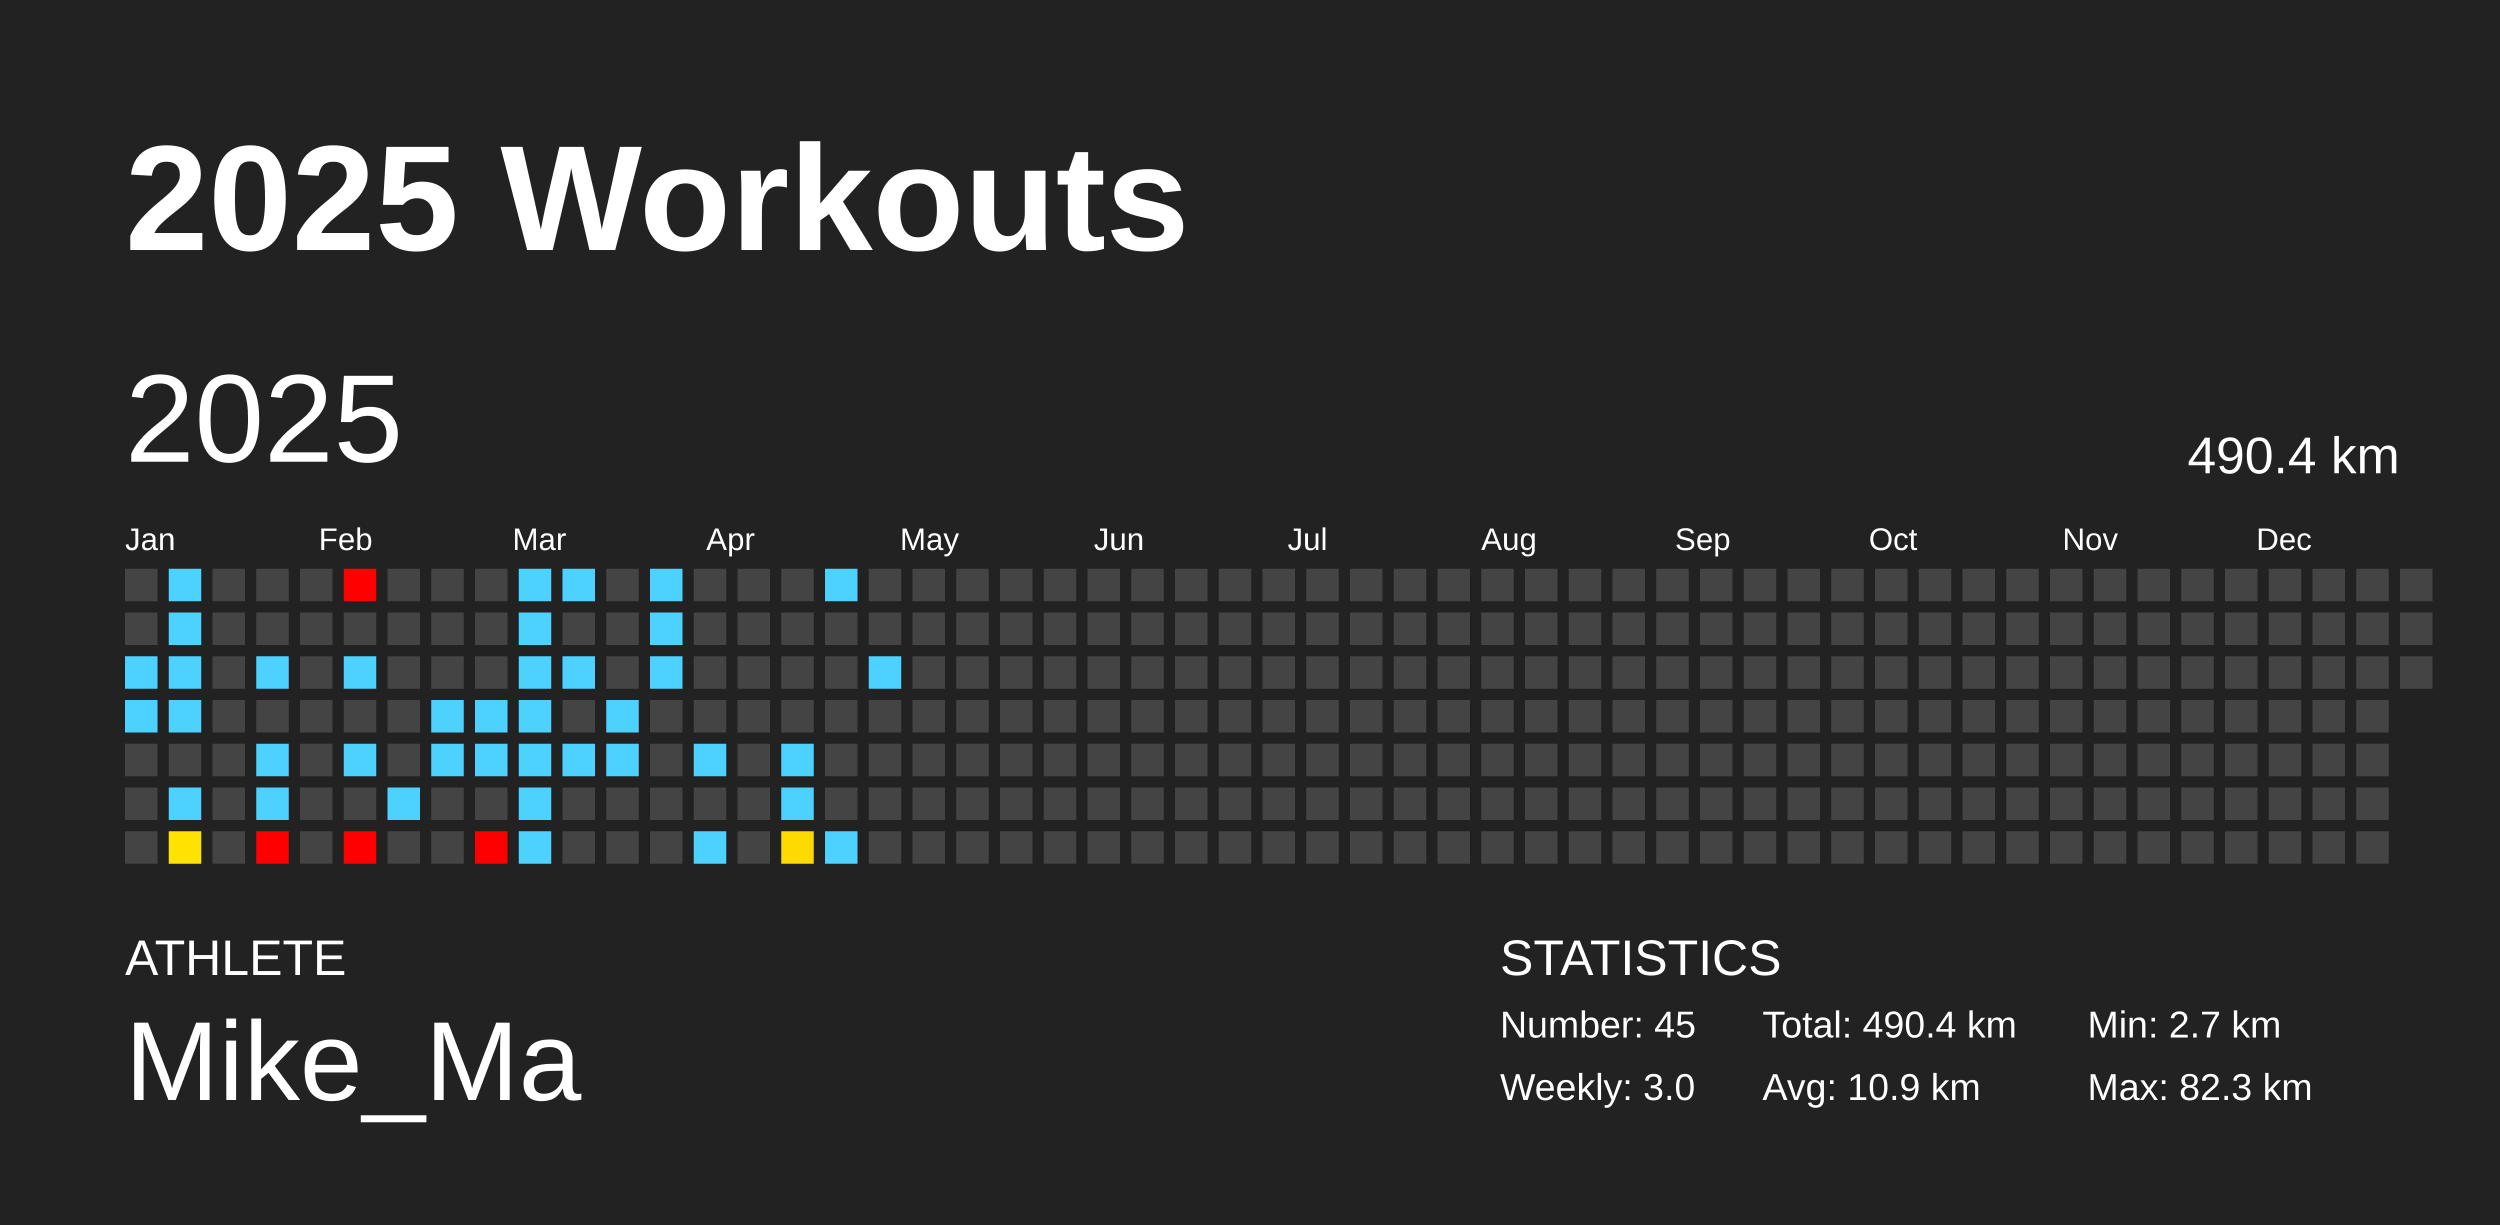
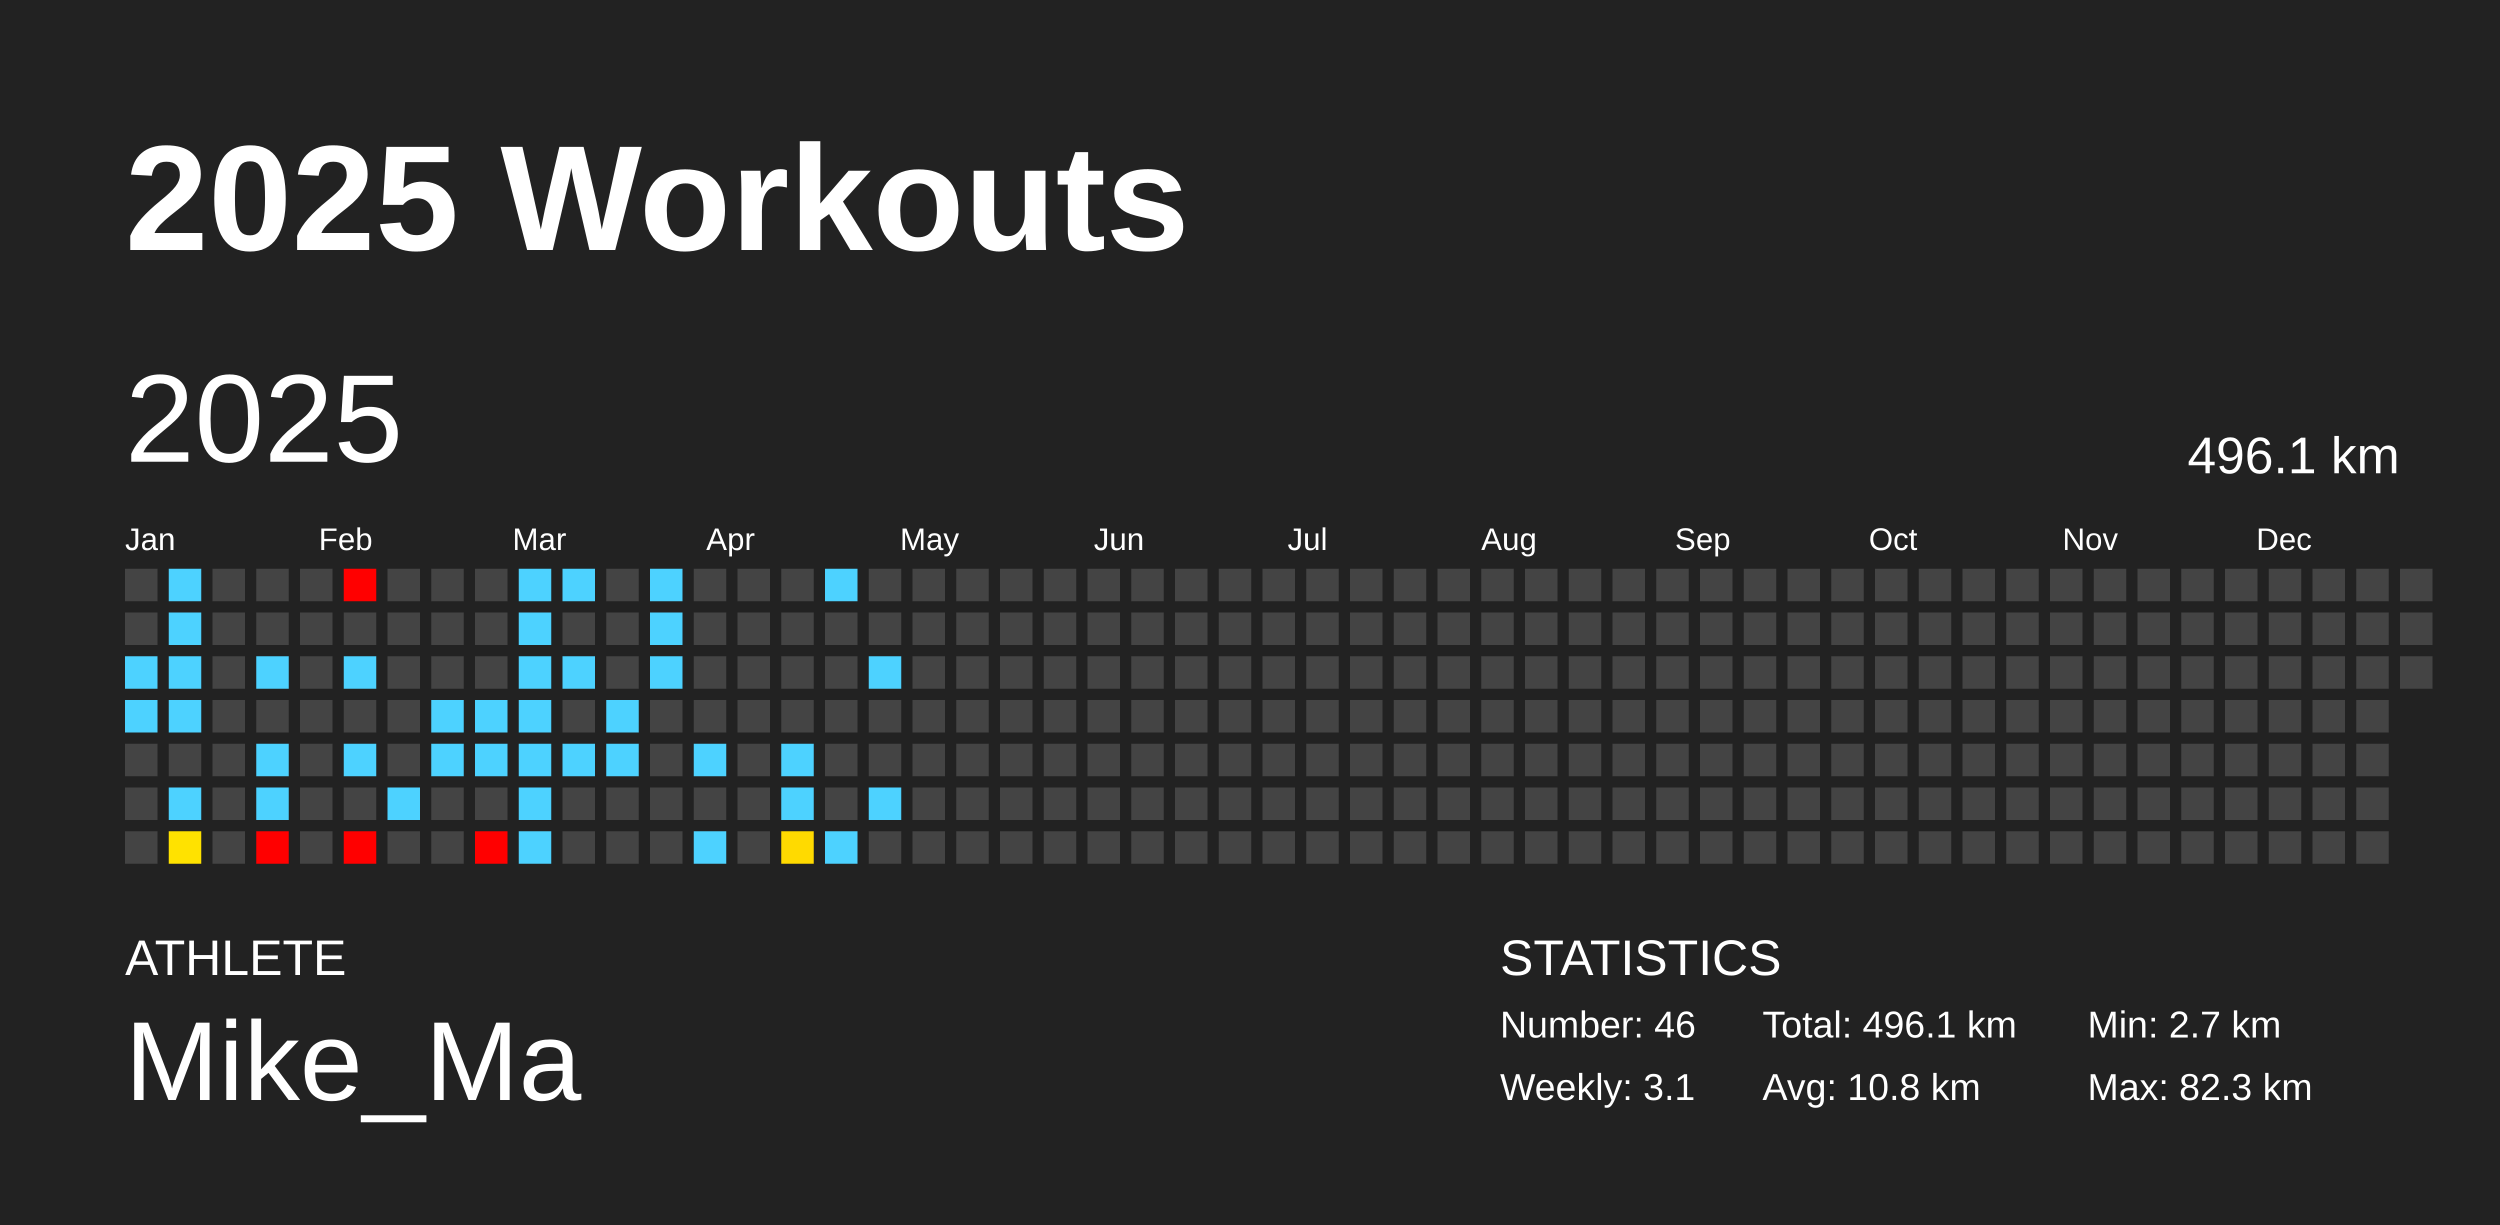
<svg xmlns="http://www.w3.org/2000/svg" baseProfile="full" height="98mm" version="1.1" viewBox="0,0,200,98" width="200mm">
  <defs />
  <rect fill="#222222" height="98" width="200" x="0" y="0" />
  <text fill="#FFFFFF" style="font-size:12px; font-family:Arial; font-weight:bold;" x="10" y="20">2025 Workouts</text>
  <text fill="#FFFFFF" style="font-size:4px; font-family:Arial" x="10" y="78">ATHLETE</text>
  <text fill="#FFFFFF" style="font-size:9px; font-family:Arial" x="10" y="88">Mike_Ma</text>
  <text fill="#FFFFFF" style="font-size:4px; font-family:Arial" x="120" y="78">STATISTICS</text>
-   <text fill="#FFFFFF" style="font-size:3px; font-family:Arial" x="120" y="83">Number: 45</text>
-   <text fill="#FFFFFF" style="font-size:3px; font-family:Arial" x="120" y="88">Weekly: 3.0</text>
-   <text fill="#FFFFFF" style="font-size:3px; font-family:Arial" x="141" y="83">Total: 490.4 km</text>
-   <text fill="#FFFFFF" style="font-size:3px; font-family:Arial" x="141" y="88">Avg: 10.9 km</text>
+   <text fill="#FFFFFF" style="font-size:3px; font-family:Arial" x="120" y="83">Number: 46</text>
+   <text fill="#FFFFFF" style="font-size:3px; font-family:Arial" x="120" y="88">Weekly: 3.1</text>
+   <text fill="#FFFFFF" style="font-size:3px; font-family:Arial" x="141" y="83">Total: 496.1 km</text>
+   <text fill="#FFFFFF" style="font-size:3px; font-family:Arial" x="141" y="88">Avg: 10.8 km</text>
  <text fill="#FFFFFF" style="font-size:3px; font-family:Arial" x="167" y="83">Min: 2.7 km</text>
  <text fill="#FFFFFF" style="font-size:3px; font-family:Arial" x="167" y="88">Max: 82.3 km</text>
  <text dominant-baseline="hanging" fill="#FFFFFF" style="font-size:10.0px; font-family:Arial;" x="10" y="30">2025</text>
-   <text dominant-baseline="hanging" fill="#FFFFFF" style="font-size:4.125px; font-family:Arial;" x="175" y="35">490.4 km</text>
+   <text dominant-baseline="hanging" fill="#FFFFFF" style="font-size:4.125px; font-family:Arial;" x="175" y="35">496.1 km</text>
  <text fill="#FFFFFF" style="font-size:2.5px; font-family:Arial" x="10.0" y="44">Jan</text>
  <text fill="#FFFFFF" style="font-size:2.5px; font-family:Arial" x="25.5" y="44">Feb</text>
  <text fill="#FFFFFF" style="font-size:2.5px; font-family:Arial" x="41.0" y="44">Mar</text>
  <text fill="#FFFFFF" style="font-size:2.5px; font-family:Arial" x="56.5" y="44">Apr</text>
  <text fill="#FFFFFF" style="font-size:2.5px; font-family:Arial" x="72.0" y="44">May</text>
  <text fill="#FFFFFF" style="font-size:2.5px; font-family:Arial" x="87.5" y="44">Jun</text>
  <text fill="#FFFFFF" style="font-size:2.5px; font-family:Arial" x="103.0" y="44">Jul</text>
  <text fill="#FFFFFF" style="font-size:2.5px; font-family:Arial" x="118.5" y="44">Aug</text>
  <text fill="#FFFFFF" style="font-size:2.5px; font-family:Arial" x="134.0" y="44">Sep</text>
  <text fill="#FFFFFF" style="font-size:2.5px; font-family:Arial" x="149.5" y="44">Oct</text>
  <text fill="#FFFFFF" style="font-size:2.5px; font-family:Arial" x="165.0" y="44">Nov</text>
  <text fill="#FFFFFF" style="font-size:2.5px; font-family:Arial" x="180.5" y="44">Dec</text>
  <rect fill="#444444" height="2.6" width="2.6" x="10.0" y="45.5" />
  <rect fill="#444444" height="2.6" width="2.6" x="10.0" y="49.0" />
  <rect fill="#4dd2ff" height="2.6" width="2.6" x="10.0" y="52.5" />
  <rect fill="#4dd2ff" height="2.6" width="2.6" x="10.0" y="56.0" />
  <rect fill="#444444" height="2.6" width="2.6" x="10.0" y="59.5" />
  <rect fill="#444444" height="2.6" width="2.6" x="10.0" y="63.0" />
  <rect fill="#444444" height="2.6" width="2.6" x="10.0" y="66.5" />
  <rect fill="#4dd2ff" height="2.6" width="2.6" x="13.5" y="45.5" />
  <rect fill="#4dd2ff" height="2.6" width="2.6" x="13.5" y="49.0" />
  <rect fill="#4dd2ff" height="2.6" width="2.6" x="13.5" y="52.5" />
  <rect fill="#4dd2ff" height="2.6" width="2.6" x="13.5" y="56.0" />
  <rect fill="#444444" height="2.6" width="2.6" x="13.5" y="59.5" />
  <rect fill="#4dd2ff" height="2.6" width="2.6" x="13.5" y="63.0" />
  <rect fill="#ffe200" height="2.6" width="2.6" x="13.5" y="66.5" />
  <rect fill="#444444" height="2.6" width="2.6" x="17.0" y="45.5" />
  <rect fill="#444444" height="2.6" width="2.6" x="17.0" y="49.0" />
  <rect fill="#444444" height="2.6" width="2.6" x="17.0" y="52.5" />
  <rect fill="#444444" height="2.6" width="2.6" x="17.0" y="56.0" />
  <rect fill="#444444" height="2.6" width="2.6" x="17.0" y="59.5" />
  <rect fill="#444444" height="2.6" width="2.6" x="17.0" y="63.0" />
  <rect fill="#444444" height="2.6" width="2.6" x="17.0" y="66.5" />
  <rect fill="#444444" height="2.6" width="2.6" x="20.5" y="45.5" />
  <rect fill="#444444" height="2.6" width="2.6" x="20.5" y="49.0" />
  <rect fill="#4dd2ff" height="2.6" width="2.6" x="20.5" y="52.5" />
  <rect fill="#444444" height="2.6" width="2.6" x="20.5" y="56.0" />
  <rect fill="#4dd2ff" height="2.6" width="2.6" x="20.5" y="59.5" />
  <rect fill="#4dd2ff" height="2.6" width="2.6" x="20.5" y="63.0" />
  <rect fill="red" height="2.6" width="2.6" x="20.5" y="66.5" />
  <rect fill="#444444" height="2.6" width="2.6" x="24.0" y="45.5" />
  <rect fill="#444444" height="2.6" width="2.6" x="24.0" y="49.0" />
  <rect fill="#444444" height="2.6" width="2.6" x="24.0" y="52.5" />
  <rect fill="#444444" height="2.6" width="2.6" x="24.0" y="56.0" />
  <rect fill="#444444" height="2.6" width="2.6" x="24.0" y="59.5" />
  <rect fill="#444444" height="2.6" width="2.6" x="24.0" y="63.0" />
  <rect fill="#444444" height="2.6" width="2.6" x="24.0" y="66.5" />
  <rect fill="red" height="2.6" width="2.6" x="27.5" y="45.5" />
  <rect fill="#444444" height="2.6" width="2.6" x="27.5" y="49.0" />
  <rect fill="#4dd2ff" height="2.6" width="2.6" x="27.5" y="52.5" />
  <rect fill="#444444" height="2.6" width="2.6" x="27.5" y="56.0" />
  <rect fill="#4dd2ff" height="2.6" width="2.6" x="27.5" y="59.5" />
  <rect fill="#444444" height="2.6" width="2.6" x="27.5" y="63.0" />
  <rect fill="red" height="2.6" width="2.6" x="27.5" y="66.5" />
  <rect fill="#444444" height="2.6" width="2.6" x="31.0" y="45.5" />
  <rect fill="#444444" height="2.6" width="2.6" x="31.0" y="49.0" />
  <rect fill="#444444" height="2.6" width="2.6" x="31.0" y="52.5" />
  <rect fill="#444444" height="2.6" width="2.6" x="31.0" y="56.0" />
  <rect fill="#444444" height="2.6" width="2.6" x="31.0" y="59.5" />
  <rect fill="#4dd2ff" height="2.6" width="2.6" x="31.0" y="63.0" />
  <rect fill="#444444" height="2.6" width="2.6" x="31.0" y="66.5" />
  <rect fill="#444444" height="2.6" width="2.6" x="34.5" y="45.5" />
  <rect fill="#444444" height="2.6" width="2.6" x="34.5" y="49.0" />
  <rect fill="#444444" height="2.6" width="2.6" x="34.5" y="52.5" />
  <rect fill="#4dd2ff" height="2.6" width="2.6" x="34.5" y="56.0" />
  <rect fill="#4dd2ff" height="2.6" width="2.6" x="34.5" y="59.5" />
  <rect fill="#444444" height="2.6" width="2.6" x="34.5" y="63.0" />
  <rect fill="#444444" height="2.6" width="2.6" x="34.5" y="66.5" />
  <rect fill="#444444" height="2.6" width="2.6" x="38.0" y="45.5" />
  <rect fill="#444444" height="2.6" width="2.6" x="38.0" y="49.0" />
  <rect fill="#444444" height="2.6" width="2.6" x="38.0" y="52.5" />
  <rect fill="#4dd2ff" height="2.6" width="2.6" x="38.0" y="56.0" />
  <rect fill="#4dd2ff" height="2.6" width="2.6" x="38.0" y="59.5" />
  <rect fill="#444444" height="2.6" width="2.6" x="38.0" y="63.0" />
  <rect fill="red" height="2.6" width="2.6" x="38.0" y="66.5" />
  <rect fill="#4dd2ff" height="2.6" width="2.6" x="41.5" y="45.5" />
  <rect fill="#4dd2ff" height="2.6" width="2.6" x="41.5" y="49.0" />
  <rect fill="#4dd2ff" height="2.6" width="2.6" x="41.5" y="52.5" />
  <rect fill="#4dd2ff" height="2.6" width="2.6" x="41.5" y="56.0" />
  <rect fill="#4dd2ff" height="2.6" width="2.6" x="41.5" y="59.5" />
  <rect fill="#4dd2ff" height="2.6" width="2.6" x="41.5" y="63.0" />
  <rect fill="#4dd2ff" height="2.6" width="2.6" x="41.5" y="66.5" />
  <rect fill="#4dd2ff" height="2.6" width="2.6" x="45.0" y="45.5" />
  <rect fill="#444444" height="2.6" width="2.6" x="45.0" y="49.0" />
  <rect fill="#4dd2ff" height="2.6" width="2.6" x="45.0" y="52.5" />
  <rect fill="#444444" height="2.6" width="2.6" x="45.0" y="56.0" />
  <rect fill="#4dd2ff" height="2.6" width="2.6" x="45.0" y="59.5" />
  <rect fill="#444444" height="2.6" width="2.6" x="45.0" y="63.0" />
  <rect fill="#444444" height="2.6" width="2.6" x="45.0" y="66.5" />
  <rect fill="#444444" height="2.6" width="2.6" x="48.5" y="45.5" />
  <rect fill="#444444" height="2.6" width="2.6" x="48.5" y="49.0" />
  <rect fill="#444444" height="2.6" width="2.6" x="48.5" y="52.5" />
  <rect fill="#4dd2ff" height="2.6" width="2.6" x="48.5" y="56.0" />
  <rect fill="#4dd2ff" height="2.6" width="2.6" x="48.5" y="59.5" />
  <rect fill="#444444" height="2.6" width="2.6" x="48.5" y="63.0" />
  <rect fill="#444444" height="2.6" width="2.6" x="48.5" y="66.5" />
  <rect fill="#4dd2ff" height="2.6" width="2.6" x="52.0" y="45.5" />
  <rect fill="#4dd2ff" height="2.6" width="2.6" x="52.0" y="49.0" />
  <rect fill="#4dd2ff" height="2.6" width="2.6" x="52.0" y="52.5" />
  <rect fill="#444444" height="2.6" width="2.6" x="52.0" y="56.0" />
  <rect fill="#444444" height="2.6" width="2.6" x="52.0" y="59.5" />
  <rect fill="#444444" height="2.6" width="2.6" x="52.0" y="63.0" />
  <rect fill="#444444" height="2.6" width="2.6" x="52.0" y="66.5" />
  <rect fill="#444444" height="2.6" width="2.6" x="55.5" y="45.5" />
  <rect fill="#444444" height="2.6" width="2.6" x="55.5" y="49.0" />
  <rect fill="#444444" height="2.6" width="2.6" x="55.5" y="52.5" />
  <rect fill="#444444" height="2.6" width="2.6" x="55.5" y="56.0" />
  <rect fill="#4dd2ff" height="2.6" width="2.6" x="55.5" y="59.5" />
  <rect fill="#444444" height="2.6" width="2.6" x="55.5" y="63.0" />
  <rect fill="#4dd2ff" height="2.6" width="2.6" x="55.5" y="66.5" />
  <rect fill="#444444" height="2.6" width="2.6" x="59.0" y="45.5" />
  <rect fill="#444444" height="2.6" width="2.6" x="59.0" y="49.0" />
  <rect fill="#444444" height="2.6" width="2.6" x="59.0" y="52.5" />
  <rect fill="#444444" height="2.6" width="2.6" x="59.0" y="56.0" />
  <rect fill="#444444" height="2.6" width="2.6" x="59.0" y="59.5" />
  <rect fill="#444444" height="2.6" width="2.6" x="59.0" y="63.0" />
  <rect fill="#444444" height="2.6" width="2.6" x="59.0" y="66.5" />
  <rect fill="#444444" height="2.6" width="2.6" x="62.5" y="45.5" />
  <rect fill="#444444" height="2.6" width="2.6" x="62.5" y="49.0" />
  <rect fill="#444444" height="2.6" width="2.6" x="62.5" y="52.5" />
  <rect fill="#444444" height="2.6" width="2.6" x="62.5" y="56.0" />
  <rect fill="#4dd2ff" height="2.6" width="2.6" x="62.5" y="59.5" />
  <rect fill="#4dd2ff" height="2.6" width="2.6" x="62.5" y="63.0" />
  <rect fill="#ffda00" height="2.6" width="2.6" x="62.5" y="66.5" />
  <rect fill="#4dd2ff" height="2.6" width="2.6" x="66.0" y="45.5" />
  <rect fill="#444444" height="2.6" width="2.6" x="66.0" y="49.0" />
  <rect fill="#444444" height="2.6" width="2.6" x="66.0" y="52.5" />
  <rect fill="#444444" height="2.6" width="2.6" x="66.0" y="56.0" />
  <rect fill="#444444" height="2.6" width="2.6" x="66.0" y="59.5" />
  <rect fill="#444444" height="2.6" width="2.6" x="66.0" y="63.0" />
  <rect fill="#4dd2ff" height="2.6" width="2.6" x="66.0" y="66.5" />
  <rect fill="#444444" height="2.6" width="2.6" x="69.5" y="45.5" />
  <rect fill="#444444" height="2.6" width="2.6" x="69.5" y="49.0" />
  <rect fill="#4dd2ff" height="2.6" width="2.6" x="69.5" y="52.5" />
  <rect fill="#444444" height="2.6" width="2.6" x="69.5" y="56.0" />
  <rect fill="#444444" height="2.6" width="2.6" x="69.5" y="59.5" />
-   <rect fill="#444444" height="2.6" width="2.6" x="69.5" y="63.0" />
+   <rect fill="#4dd2ff" height="2.6" width="2.6" x="69.5" y="63.0" />
  <rect fill="#444444" height="2.6" width="2.6" x="69.5" y="66.5" />
  <rect fill="#444444" height="2.6" width="2.6" x="73.0" y="45.5" />
  <rect fill="#444444" height="2.6" width="2.6" x="73.0" y="49.0" />
  <rect fill="#444444" height="2.6" width="2.6" x="73.0" y="52.5" />
  <rect fill="#444444" height="2.6" width="2.6" x="73.0" y="56.0" />
  <rect fill="#444444" height="2.6" width="2.6" x="73.0" y="59.5" />
  <rect fill="#444444" height="2.6" width="2.6" x="73.0" y="63.0" />
  <rect fill="#444444" height="2.6" width="2.6" x="73.0" y="66.5" />
  <rect fill="#444444" height="2.6" width="2.6" x="76.5" y="45.5" />
  <rect fill="#444444" height="2.6" width="2.6" x="76.5" y="49.0" />
  <rect fill="#444444" height="2.6" width="2.6" x="76.5" y="52.5" />
  <rect fill="#444444" height="2.6" width="2.6" x="76.5" y="56.0" />
  <rect fill="#444444" height="2.6" width="2.6" x="76.5" y="59.5" />
  <rect fill="#444444" height="2.6" width="2.6" x="76.5" y="63.0" />
  <rect fill="#444444" height="2.6" width="2.6" x="76.5" y="66.5" />
  <rect fill="#444444" height="2.6" width="2.6" x="80.0" y="45.5" />
  <rect fill="#444444" height="2.6" width="2.6" x="80.0" y="49.0" />
  <rect fill="#444444" height="2.6" width="2.6" x="80.0" y="52.5" />
  <rect fill="#444444" height="2.6" width="2.6" x="80.0" y="56.0" />
  <rect fill="#444444" height="2.6" width="2.6" x="80.0" y="59.5" />
  <rect fill="#444444" height="2.6" width="2.6" x="80.0" y="63.0" />
  <rect fill="#444444" height="2.6" width="2.6" x="80.0" y="66.5" />
  <rect fill="#444444" height="2.6" width="2.6" x="83.5" y="45.5" />
  <rect fill="#444444" height="2.6" width="2.6" x="83.5" y="49.0" />
  <rect fill="#444444" height="2.6" width="2.6" x="83.5" y="52.5" />
  <rect fill="#444444" height="2.6" width="2.6" x="83.5" y="56.0" />
  <rect fill="#444444" height="2.6" width="2.6" x="83.5" y="59.5" />
  <rect fill="#444444" height="2.6" width="2.6" x="83.5" y="63.0" />
  <rect fill="#444444" height="2.6" width="2.6" x="83.5" y="66.5" />
  <rect fill="#444444" height="2.6" width="2.6" x="87.0" y="45.5" />
  <rect fill="#444444" height="2.6" width="2.6" x="87.0" y="49.0" />
  <rect fill="#444444" height="2.6" width="2.6" x="87.0" y="52.5" />
  <rect fill="#444444" height="2.6" width="2.6" x="87.0" y="56.0" />
  <rect fill="#444444" height="2.6" width="2.6" x="87.0" y="59.5" />
  <rect fill="#444444" height="2.6" width="2.6" x="87.0" y="63.0" />
  <rect fill="#444444" height="2.6" width="2.6" x="87.0" y="66.5" />
  <rect fill="#444444" height="2.6" width="2.6" x="90.5" y="45.5" />
  <rect fill="#444444" height="2.6" width="2.6" x="90.5" y="49.0" />
  <rect fill="#444444" height="2.6" width="2.6" x="90.5" y="52.5" />
  <rect fill="#444444" height="2.6" width="2.6" x="90.5" y="56.0" />
  <rect fill="#444444" height="2.6" width="2.6" x="90.5" y="59.5" />
  <rect fill="#444444" height="2.6" width="2.6" x="90.5" y="63.0" />
  <rect fill="#444444" height="2.6" width="2.6" x="90.5" y="66.5" />
  <rect fill="#444444" height="2.6" width="2.6" x="94.0" y="45.5" />
  <rect fill="#444444" height="2.6" width="2.6" x="94.0" y="49.0" />
  <rect fill="#444444" height="2.6" width="2.6" x="94.0" y="52.5" />
  <rect fill="#444444" height="2.6" width="2.6" x="94.0" y="56.0" />
  <rect fill="#444444" height="2.6" width="2.6" x="94.0" y="59.5" />
  <rect fill="#444444" height="2.6" width="2.6" x="94.0" y="63.0" />
  <rect fill="#444444" height="2.6" width="2.6" x="94.0" y="66.5" />
  <rect fill="#444444" height="2.6" width="2.6" x="97.5" y="45.5" />
  <rect fill="#444444" height="2.6" width="2.6" x="97.5" y="49.0" />
  <rect fill="#444444" height="2.6" width="2.6" x="97.5" y="52.5" />
  <rect fill="#444444" height="2.6" width="2.6" x="97.5" y="56.0" />
  <rect fill="#444444" height="2.6" width="2.6" x="97.5" y="59.5" />
  <rect fill="#444444" height="2.6" width="2.6" x="97.5" y="63.0" />
  <rect fill="#444444" height="2.6" width="2.6" x="97.5" y="66.5" />
  <rect fill="#444444" height="2.6" width="2.6" x="101.0" y="45.5" />
  <rect fill="#444444" height="2.6" width="2.6" x="101.0" y="49.0" />
  <rect fill="#444444" height="2.6" width="2.6" x="101.0" y="52.5" />
  <rect fill="#444444" height="2.6" width="2.6" x="101.0" y="56.0" />
  <rect fill="#444444" height="2.6" width="2.6" x="101.0" y="59.5" />
  <rect fill="#444444" height="2.6" width="2.6" x="101.0" y="63.0" />
  <rect fill="#444444" height="2.6" width="2.6" x="101.0" y="66.5" />
  <rect fill="#444444" height="2.6" width="2.6" x="104.5" y="45.5" />
  <rect fill="#444444" height="2.6" width="2.6" x="104.5" y="49.0" />
  <rect fill="#444444" height="2.6" width="2.6" x="104.5" y="52.5" />
  <rect fill="#444444" height="2.6" width="2.6" x="104.5" y="56.0" />
  <rect fill="#444444" height="2.6" width="2.6" x="104.5" y="59.5" />
  <rect fill="#444444" height="2.6" width="2.6" x="104.5" y="63.0" />
  <rect fill="#444444" height="2.6" width="2.6" x="104.5" y="66.5" />
  <rect fill="#444444" height="2.6" width="2.6" x="108.0" y="45.5" />
  <rect fill="#444444" height="2.6" width="2.6" x="108.0" y="49.0" />
  <rect fill="#444444" height="2.6" width="2.6" x="108.0" y="52.5" />
  <rect fill="#444444" height="2.6" width="2.6" x="108.0" y="56.0" />
  <rect fill="#444444" height="2.6" width="2.6" x="108.0" y="59.5" />
  <rect fill="#444444" height="2.6" width="2.6" x="108.0" y="63.0" />
  <rect fill="#444444" height="2.6" width="2.6" x="108.0" y="66.5" />
  <rect fill="#444444" height="2.6" width="2.6" x="111.5" y="45.5" />
  <rect fill="#444444" height="2.6" width="2.6" x="111.5" y="49.0" />
  <rect fill="#444444" height="2.6" width="2.6" x="111.5" y="52.5" />
  <rect fill="#444444" height="2.6" width="2.6" x="111.5" y="56.0" />
  <rect fill="#444444" height="2.6" width="2.6" x="111.5" y="59.5" />
  <rect fill="#444444" height="2.6" width="2.6" x="111.5" y="63.0" />
  <rect fill="#444444" height="2.6" width="2.6" x="111.5" y="66.5" />
  <rect fill="#444444" height="2.6" width="2.6" x="115.0" y="45.5" />
  <rect fill="#444444" height="2.6" width="2.6" x="115.0" y="49.0" />
  <rect fill="#444444" height="2.6" width="2.6" x="115.0" y="52.5" />
  <rect fill="#444444" height="2.6" width="2.6" x="115.0" y="56.0" />
  <rect fill="#444444" height="2.6" width="2.6" x="115.0" y="59.5" />
  <rect fill="#444444" height="2.6" width="2.6" x="115.0" y="63.0" />
  <rect fill="#444444" height="2.6" width="2.6" x="115.0" y="66.5" />
  <rect fill="#444444" height="2.6" width="2.6" x="118.5" y="45.5" />
  <rect fill="#444444" height="2.6" width="2.6" x="118.5" y="49.0" />
  <rect fill="#444444" height="2.6" width="2.6" x="118.5" y="52.5" />
  <rect fill="#444444" height="2.6" width="2.6" x="118.5" y="56.0" />
  <rect fill="#444444" height="2.6" width="2.6" x="118.5" y="59.5" />
  <rect fill="#444444" height="2.6" width="2.6" x="118.5" y="63.0" />
  <rect fill="#444444" height="2.6" width="2.6" x="118.5" y="66.5" />
  <rect fill="#444444" height="2.6" width="2.6" x="122.0" y="45.5" />
  <rect fill="#444444" height="2.6" width="2.6" x="122.0" y="49.0" />
  <rect fill="#444444" height="2.6" width="2.6" x="122.0" y="52.5" />
  <rect fill="#444444" height="2.6" width="2.6" x="122.0" y="56.0" />
  <rect fill="#444444" height="2.6" width="2.6" x="122.0" y="59.5" />
  <rect fill="#444444" height="2.6" width="2.6" x="122.0" y="63.0" />
  <rect fill="#444444" height="2.6" width="2.6" x="122.0" y="66.5" />
  <rect fill="#444444" height="2.6" width="2.6" x="125.5" y="45.5" />
  <rect fill="#444444" height="2.6" width="2.6" x="125.5" y="49.0" />
  <rect fill="#444444" height="2.6" width="2.6" x="125.5" y="52.5" />
  <rect fill="#444444" height="2.6" width="2.6" x="125.5" y="56.0" />
  <rect fill="#444444" height="2.6" width="2.6" x="125.5" y="59.5" />
  <rect fill="#444444" height="2.6" width="2.6" x="125.5" y="63.0" />
  <rect fill="#444444" height="2.6" width="2.6" x="125.5" y="66.5" />
  <rect fill="#444444" height="2.6" width="2.6" x="129.0" y="45.5" />
  <rect fill="#444444" height="2.6" width="2.6" x="129.0" y="49.0" />
  <rect fill="#444444" height="2.6" width="2.6" x="129.0" y="52.5" />
  <rect fill="#444444" height="2.6" width="2.6" x="129.0" y="56.0" />
  <rect fill="#444444" height="2.6" width="2.6" x="129.0" y="59.5" />
  <rect fill="#444444" height="2.6" width="2.6" x="129.0" y="63.0" />
  <rect fill="#444444" height="2.6" width="2.6" x="129.0" y="66.5" />
  <rect fill="#444444" height="2.6" width="2.6" x="132.5" y="45.5" />
  <rect fill="#444444" height="2.6" width="2.6" x="132.5" y="49.0" />
  <rect fill="#444444" height="2.6" width="2.6" x="132.5" y="52.5" />
  <rect fill="#444444" height="2.6" width="2.6" x="132.5" y="56.0" />
  <rect fill="#444444" height="2.6" width="2.6" x="132.5" y="59.5" />
  <rect fill="#444444" height="2.6" width="2.6" x="132.5" y="63.0" />
  <rect fill="#444444" height="2.6" width="2.6" x="132.5" y="66.5" />
  <rect fill="#444444" height="2.6" width="2.6" x="136.0" y="45.5" />
  <rect fill="#444444" height="2.6" width="2.6" x="136.0" y="49.0" />
  <rect fill="#444444" height="2.6" width="2.6" x="136.0" y="52.5" />
  <rect fill="#444444" height="2.6" width="2.6" x="136.0" y="56.0" />
  <rect fill="#444444" height="2.6" width="2.6" x="136.0" y="59.5" />
  <rect fill="#444444" height="2.6" width="2.6" x="136.0" y="63.0" />
  <rect fill="#444444" height="2.6" width="2.6" x="136.0" y="66.5" />
  <rect fill="#444444" height="2.6" width="2.6" x="139.5" y="45.5" />
  <rect fill="#444444" height="2.6" width="2.6" x="139.5" y="49.0" />
  <rect fill="#444444" height="2.6" width="2.6" x="139.5" y="52.5" />
  <rect fill="#444444" height="2.6" width="2.6" x="139.5" y="56.0" />
  <rect fill="#444444" height="2.6" width="2.6" x="139.5" y="59.5" />
  <rect fill="#444444" height="2.6" width="2.6" x="139.5" y="63.0" />
  <rect fill="#444444" height="2.6" width="2.6" x="139.5" y="66.5" />
  <rect fill="#444444" height="2.6" width="2.6" x="143.0" y="45.5" />
  <rect fill="#444444" height="2.6" width="2.6" x="143.0" y="49.0" />
  <rect fill="#444444" height="2.6" width="2.6" x="143.0" y="52.5" />
  <rect fill="#444444" height="2.6" width="2.6" x="143.0" y="56.0" />
  <rect fill="#444444" height="2.6" width="2.6" x="143.0" y="59.5" />
  <rect fill="#444444" height="2.6" width="2.6" x="143.0" y="63.0" />
  <rect fill="#444444" height="2.6" width="2.6" x="143.0" y="66.5" />
  <rect fill="#444444" height="2.6" width="2.6" x="146.5" y="45.5" />
  <rect fill="#444444" height="2.6" width="2.6" x="146.5" y="49.0" />
  <rect fill="#444444" height="2.6" width="2.6" x="146.5" y="52.5" />
  <rect fill="#444444" height="2.6" width="2.6" x="146.5" y="56.0" />
  <rect fill="#444444" height="2.6" width="2.6" x="146.5" y="59.5" />
  <rect fill="#444444" height="2.6" width="2.6" x="146.5" y="63.0" />
  <rect fill="#444444" height="2.6" width="2.6" x="146.5" y="66.5" />
  <rect fill="#444444" height="2.6" width="2.6" x="150.0" y="45.5" />
  <rect fill="#444444" height="2.6" width="2.6" x="150.0" y="49.0" />
  <rect fill="#444444" height="2.6" width="2.6" x="150.0" y="52.5" />
  <rect fill="#444444" height="2.6" width="2.6" x="150.0" y="56.0" />
  <rect fill="#444444" height="2.6" width="2.6" x="150.0" y="59.5" />
  <rect fill="#444444" height="2.6" width="2.6" x="150.0" y="63.0" />
  <rect fill="#444444" height="2.6" width="2.6" x="150.0" y="66.5" />
  <rect fill="#444444" height="2.6" width="2.6" x="153.5" y="45.5" />
  <rect fill="#444444" height="2.6" width="2.6" x="153.5" y="49.0" />
  <rect fill="#444444" height="2.6" width="2.6" x="153.5" y="52.5" />
  <rect fill="#444444" height="2.6" width="2.6" x="153.5" y="56.0" />
  <rect fill="#444444" height="2.6" width="2.6" x="153.5" y="59.5" />
  <rect fill="#444444" height="2.6" width="2.6" x="153.5" y="63.0" />
  <rect fill="#444444" height="2.6" width="2.6" x="153.5" y="66.5" />
  <rect fill="#444444" height="2.6" width="2.6" x="157.0" y="45.5" />
  <rect fill="#444444" height="2.6" width="2.6" x="157.0" y="49.0" />
  <rect fill="#444444" height="2.6" width="2.6" x="157.0" y="52.5" />
  <rect fill="#444444" height="2.6" width="2.6" x="157.0" y="56.0" />
  <rect fill="#444444" height="2.6" width="2.6" x="157.0" y="59.5" />
  <rect fill="#444444" height="2.6" width="2.6" x="157.0" y="63.0" />
  <rect fill="#444444" height="2.6" width="2.6" x="157.0" y="66.5" />
  <rect fill="#444444" height="2.6" width="2.6" x="160.5" y="45.5" />
  <rect fill="#444444" height="2.6" width="2.6" x="160.5" y="49.0" />
  <rect fill="#444444" height="2.6" width="2.6" x="160.5" y="52.5" />
  <rect fill="#444444" height="2.6" width="2.6" x="160.5" y="56.0" />
  <rect fill="#444444" height="2.6" width="2.6" x="160.5" y="59.5" />
  <rect fill="#444444" height="2.6" width="2.6" x="160.5" y="63.0" />
  <rect fill="#444444" height="2.6" width="2.6" x="160.5" y="66.5" />
  <rect fill="#444444" height="2.6" width="2.6" x="164.0" y="45.5" />
  <rect fill="#444444" height="2.6" width="2.6" x="164.0" y="49.0" />
  <rect fill="#444444" height="2.6" width="2.6" x="164.0" y="52.5" />
  <rect fill="#444444" height="2.6" width="2.6" x="164.0" y="56.0" />
  <rect fill="#444444" height="2.6" width="2.6" x="164.0" y="59.5" />
  <rect fill="#444444" height="2.6" width="2.6" x="164.0" y="63.0" />
  <rect fill="#444444" height="2.6" width="2.6" x="164.0" y="66.5" />
  <rect fill="#444444" height="2.6" width="2.6" x="167.5" y="45.5" />
  <rect fill="#444444" height="2.6" width="2.6" x="167.5" y="49.0" />
  <rect fill="#444444" height="2.6" width="2.6" x="167.5" y="52.5" />
  <rect fill="#444444" height="2.6" width="2.6" x="167.5" y="56.0" />
  <rect fill="#444444" height="2.6" width="2.6" x="167.5" y="59.5" />
  <rect fill="#444444" height="2.6" width="2.6" x="167.5" y="63.0" />
  <rect fill="#444444" height="2.6" width="2.6" x="167.5" y="66.5" />
  <rect fill="#444444" height="2.6" width="2.6" x="171.0" y="45.5" />
  <rect fill="#444444" height="2.6" width="2.6" x="171.0" y="49.0" />
  <rect fill="#444444" height="2.6" width="2.6" x="171.0" y="52.5" />
  <rect fill="#444444" height="2.6" width="2.6" x="171.0" y="56.0" />
  <rect fill="#444444" height="2.6" width="2.6" x="171.0" y="59.5" />
  <rect fill="#444444" height="2.6" width="2.6" x="171.0" y="63.0" />
  <rect fill="#444444" height="2.6" width="2.6" x="171.0" y="66.5" />
  <rect fill="#444444" height="2.6" width="2.6" x="174.5" y="45.5" />
  <rect fill="#444444" height="2.6" width="2.6" x="174.5" y="49.0" />
  <rect fill="#444444" height="2.6" width="2.6" x="174.5" y="52.5" />
  <rect fill="#444444" height="2.6" width="2.6" x="174.5" y="56.0" />
  <rect fill="#444444" height="2.6" width="2.6" x="174.5" y="59.5" />
  <rect fill="#444444" height="2.6" width="2.6" x="174.5" y="63.0" />
  <rect fill="#444444" height="2.6" width="2.6" x="174.5" y="66.5" />
  <rect fill="#444444" height="2.6" width="2.6" x="178.0" y="45.5" />
  <rect fill="#444444" height="2.6" width="2.6" x="178.0" y="49.0" />
  <rect fill="#444444" height="2.6" width="2.6" x="178.0" y="52.5" />
  <rect fill="#444444" height="2.6" width="2.6" x="178.0" y="56.0" />
  <rect fill="#444444" height="2.6" width="2.6" x="178.0" y="59.5" />
  <rect fill="#444444" height="2.6" width="2.6" x="178.0" y="63.0" />
  <rect fill="#444444" height="2.6" width="2.6" x="178.0" y="66.5" />
  <rect fill="#444444" height="2.6" width="2.6" x="181.5" y="45.5" />
  <rect fill="#444444" height="2.6" width="2.6" x="181.5" y="49.0" />
  <rect fill="#444444" height="2.6" width="2.6" x="181.5" y="52.5" />
  <rect fill="#444444" height="2.6" width="2.6" x="181.5" y="56.0" />
  <rect fill="#444444" height="2.6" width="2.6" x="181.5" y="59.5" />
  <rect fill="#444444" height="2.6" width="2.6" x="181.5" y="63.0" />
  <rect fill="#444444" height="2.6" width="2.6" x="181.5" y="66.5" />
  <rect fill="#444444" height="2.6" width="2.6" x="185.0" y="45.5" />
  <rect fill="#444444" height="2.6" width="2.6" x="185.0" y="49.0" />
  <rect fill="#444444" height="2.6" width="2.6" x="185.0" y="52.5" />
  <rect fill="#444444" height="2.6" width="2.6" x="185.0" y="56.0" />
  <rect fill="#444444" height="2.6" width="2.6" x="185.0" y="59.5" />
  <rect fill="#444444" height="2.6" width="2.6" x="185.0" y="63.0" />
  <rect fill="#444444" height="2.6" width="2.6" x="185.0" y="66.5" />
  <rect fill="#444444" height="2.6" width="2.6" x="188.5" y="45.5" />
  <rect fill="#444444" height="2.6" width="2.6" x="188.5" y="49.0" />
  <rect fill="#444444" height="2.6" width="2.6" x="188.5" y="52.5" />
  <rect fill="#444444" height="2.6" width="2.6" x="188.5" y="56.0" />
  <rect fill="#444444" height="2.6" width="2.6" x="188.5" y="59.5" />
  <rect fill="#444444" height="2.6" width="2.6" x="188.5" y="63.0" />
  <rect fill="#444444" height="2.6" width="2.6" x="188.5" y="66.5" />
  <rect fill="#444444" height="2.6" width="2.6" x="192.0" y="45.5" />
  <rect fill="#444444" height="2.6" width="2.6" x="192.0" y="49.0" />
  <rect fill="#444444" height="2.6" width="2.6" x="192.0" y="52.5" />
</svg>
